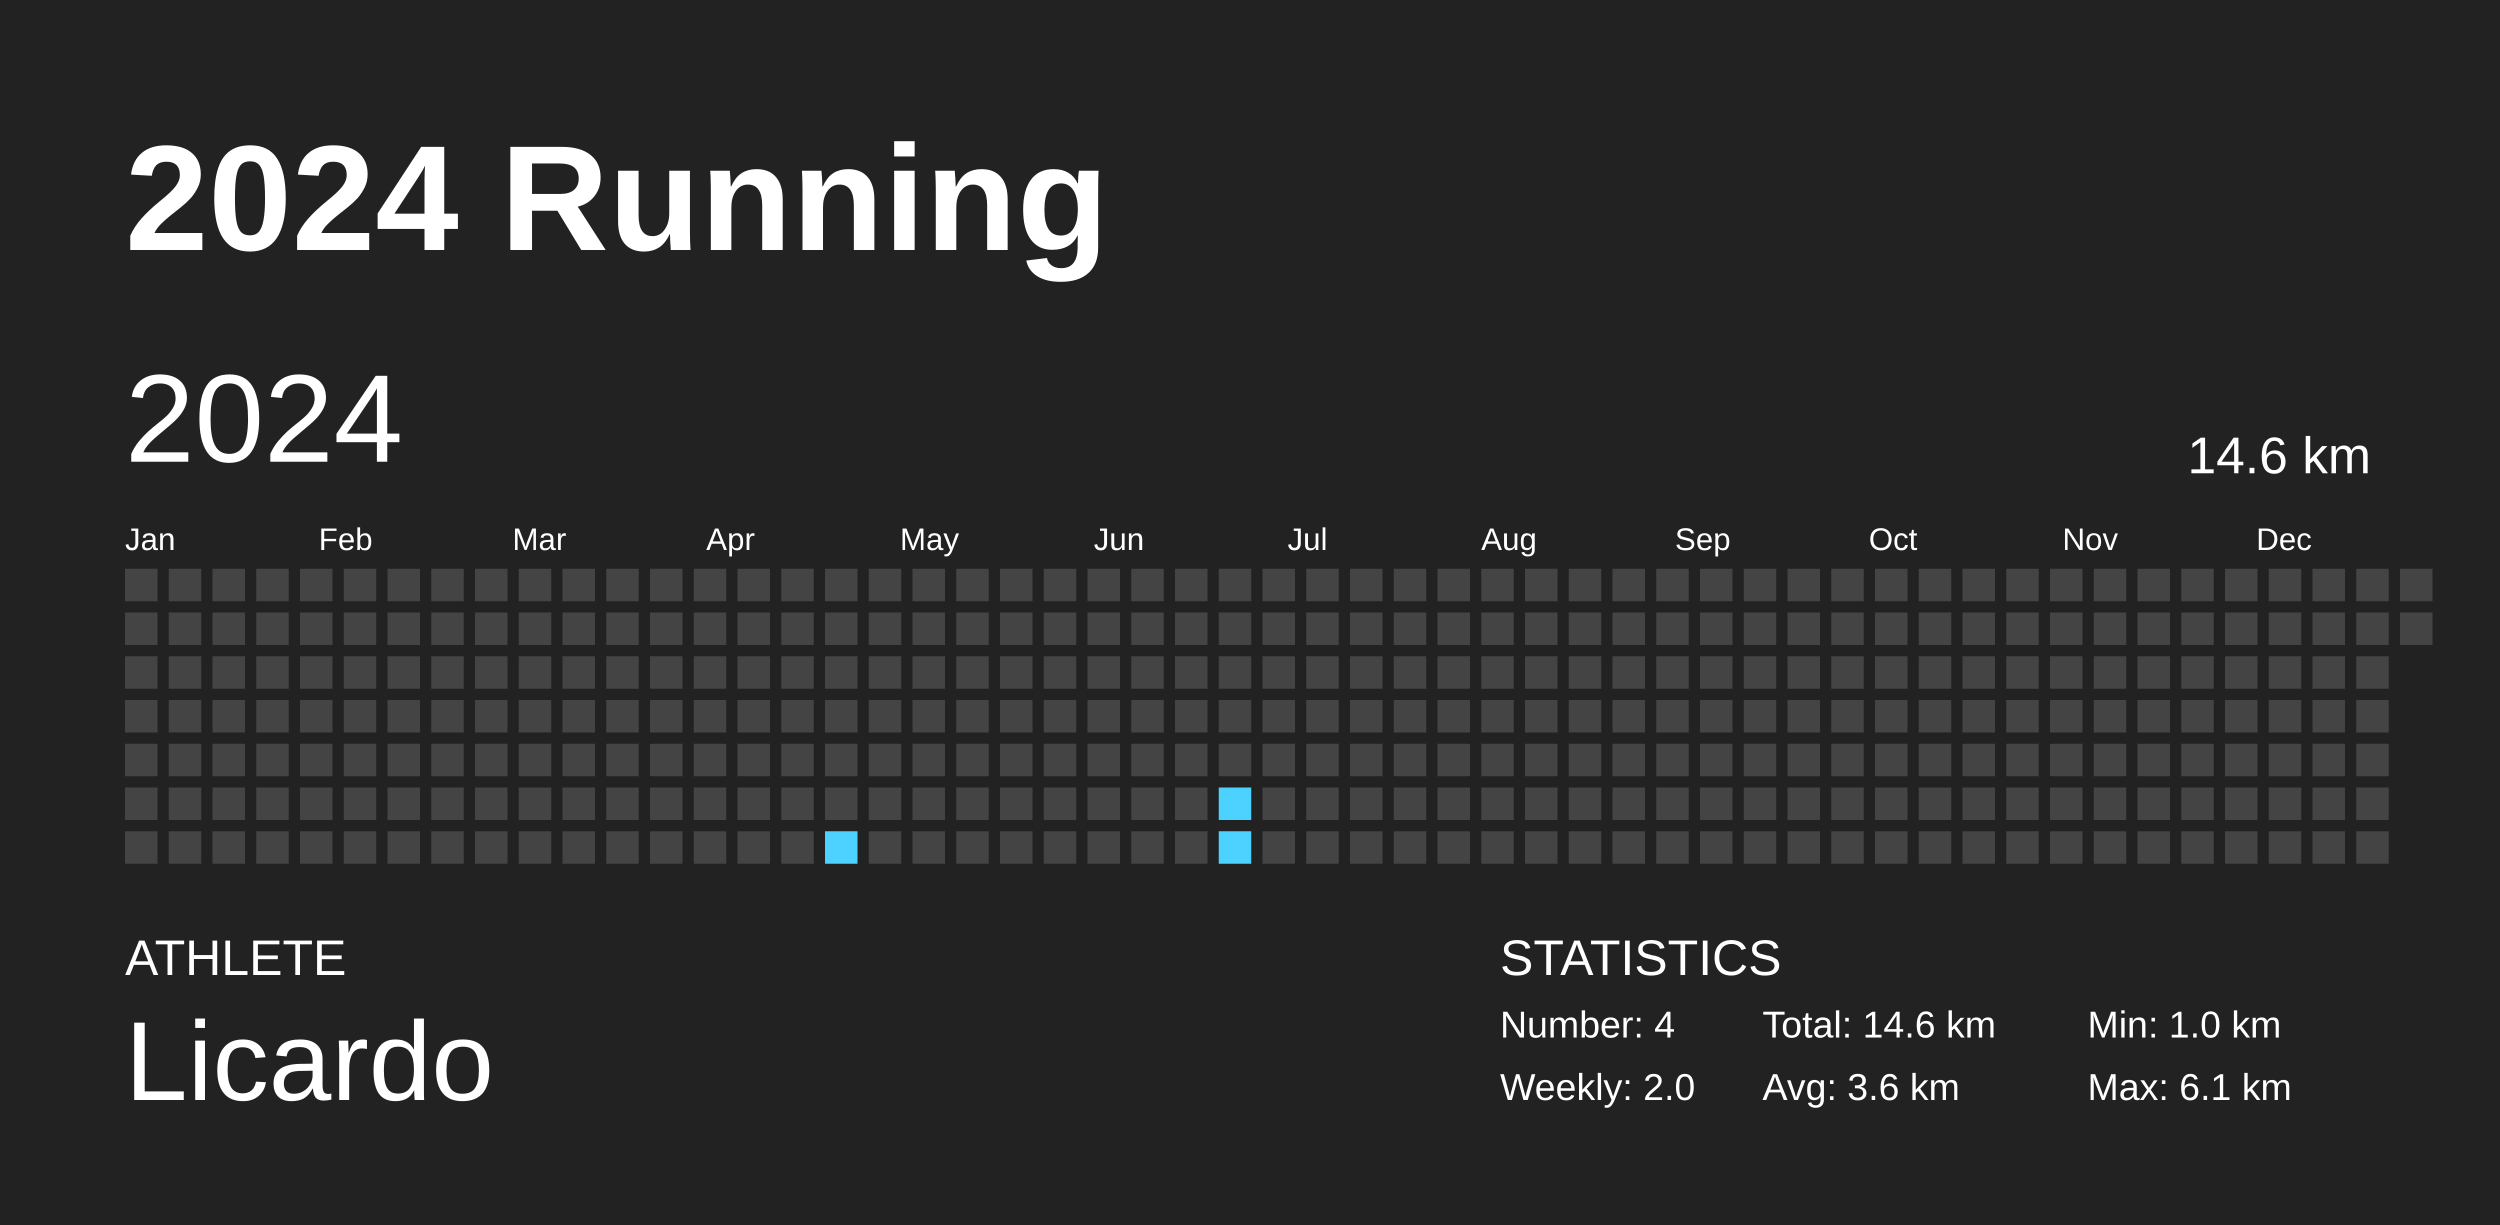
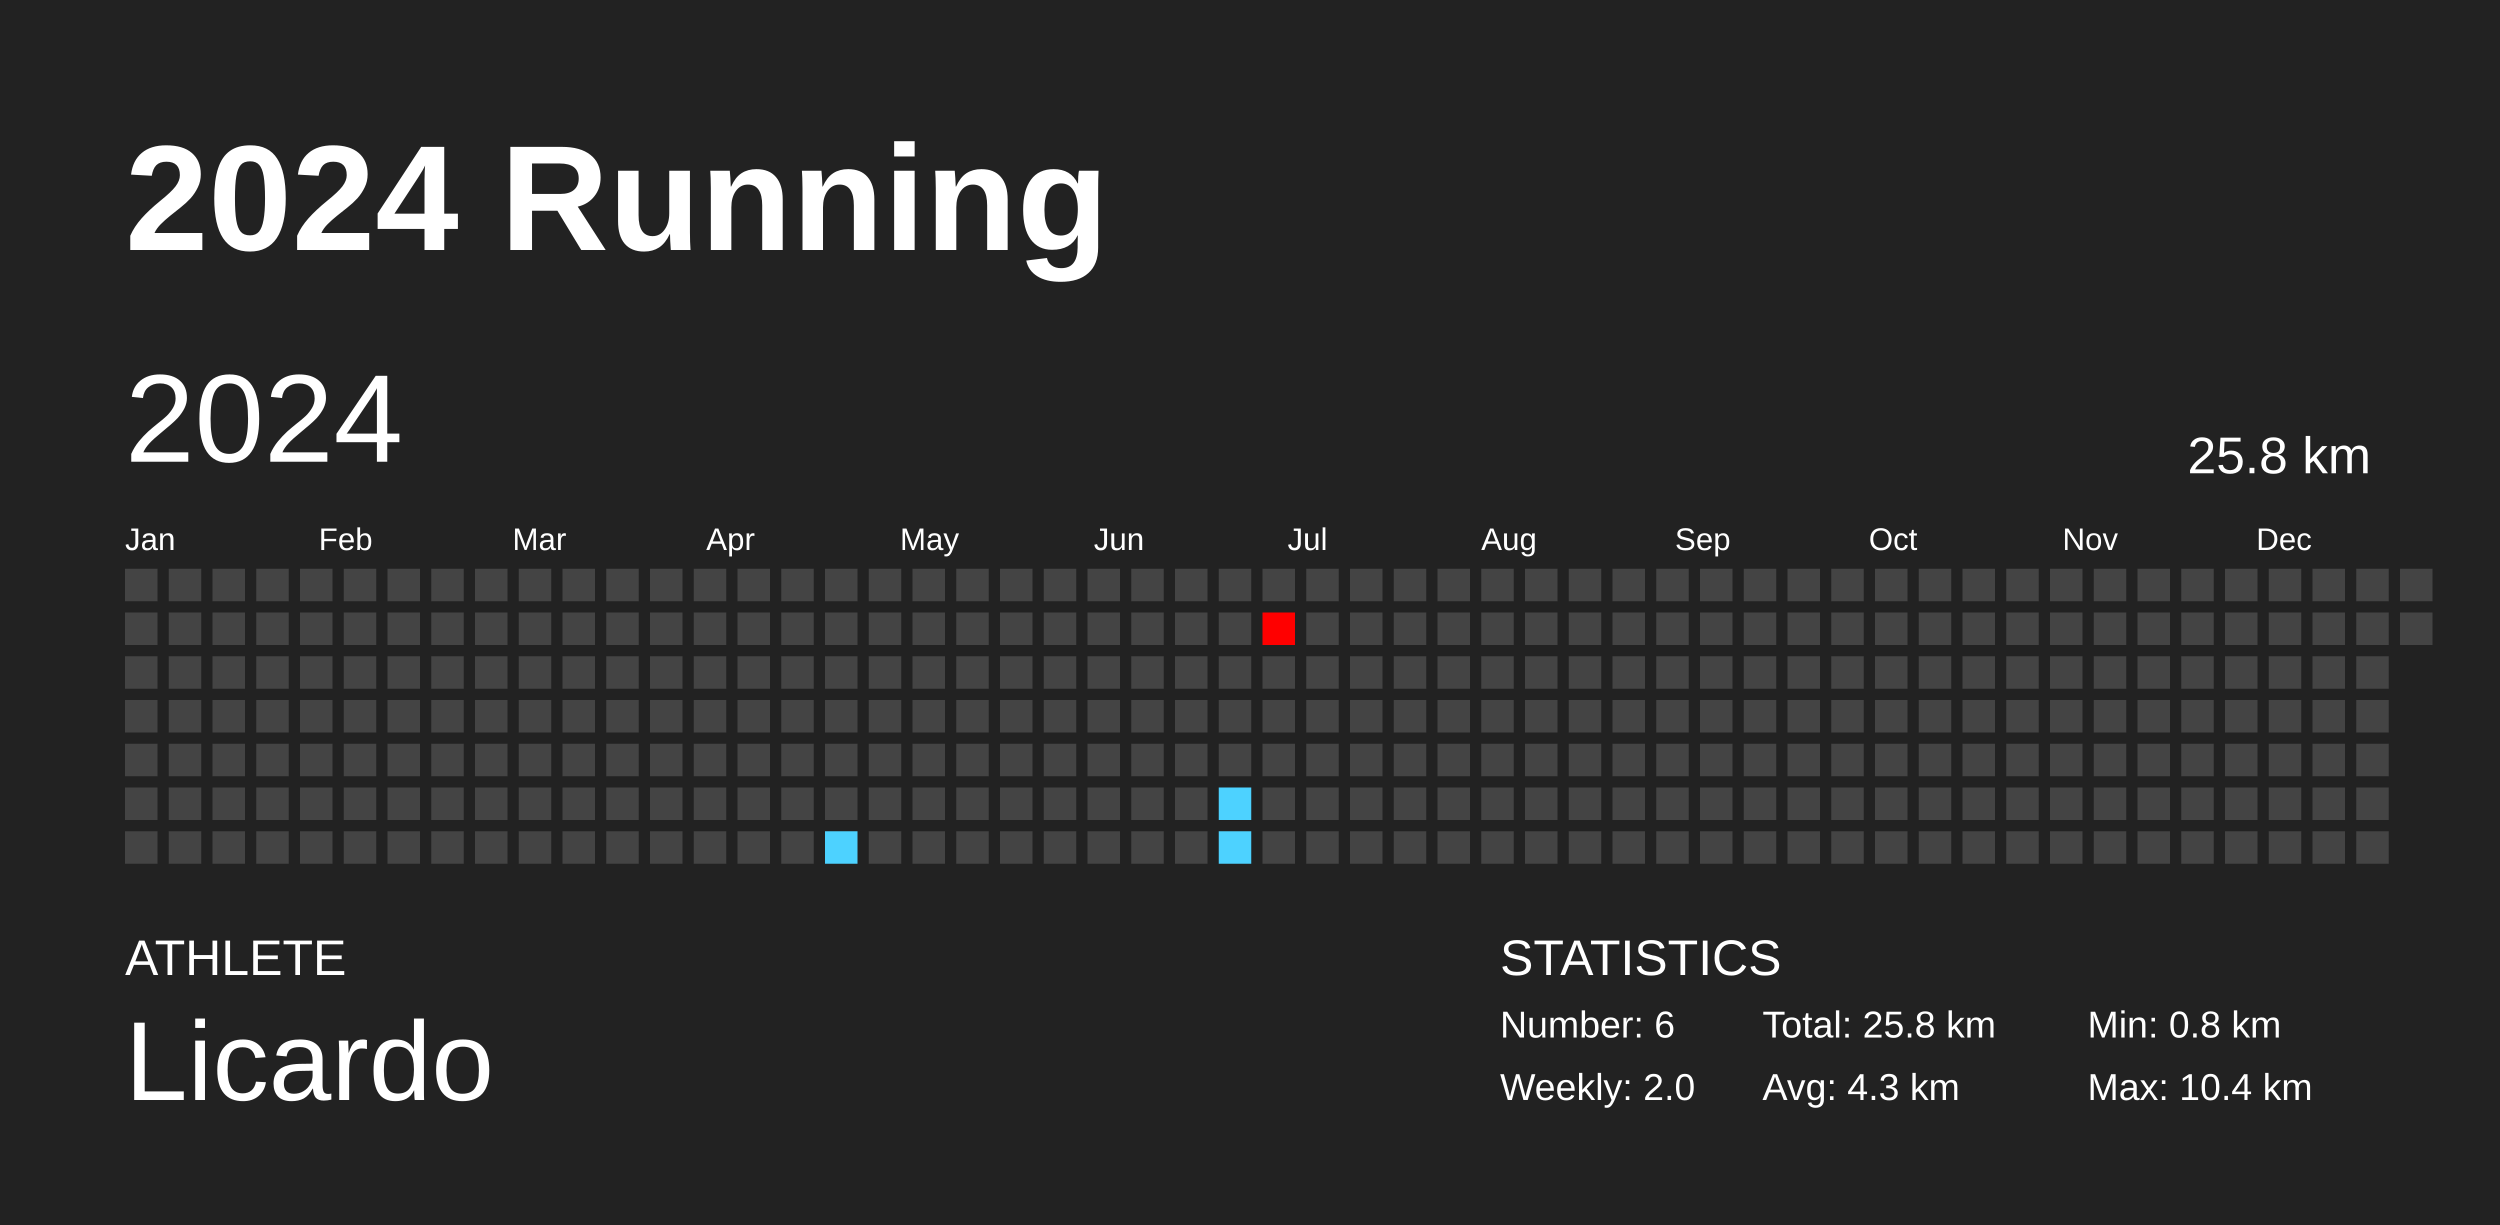
<svg xmlns="http://www.w3.org/2000/svg" baseProfile="full" height="98mm" version="1.1" viewBox="0,0,200,98" width="200mm">
  <defs />
  <rect fill="#222222" height="98" width="200" x="0" y="0" />
  <text fill="#FFFFFF" style="font-size:12px; font-family:Arial; font-weight:bold;" x="10" y="20">2024 Running</text>
  <text fill="#FFFFFF" style="font-size:4px; font-family:Arial" x="10" y="78">ATHLETE</text>
  <text fill="#FFFFFF" style="font-size:9px; font-family:Arial" x="10" y="88">Licardo</text>
  <text fill="#FFFFFF" style="font-size:4px; font-family:Arial" x="120" y="78">STATISTICS</text>
-   <text fill="#FFFFFF" style="font-size:3px; font-family:Arial" x="120" y="83">Number: 4</text>
+   <text fill="#FFFFFF" style="font-size:3px; font-family:Arial" x="120" y="83">Number: 6</text>
  <text fill="#FFFFFF" style="font-size:3px; font-family:Arial" x="120" y="88">Weekly: 2.0</text>
-   <text fill="#FFFFFF" style="font-size:3px; font-family:Arial" x="141" y="83">Total: 14.6 km</text>
-   <text fill="#FFFFFF" style="font-size:3px; font-family:Arial" x="141" y="88">Avg: 3.6 km</text>
-   <text fill="#FFFFFF" style="font-size:3px; font-family:Arial" x="167" y="83">Min: 1.0 km</text>
-   <text fill="#FFFFFF" style="font-size:3px; font-family:Arial" x="167" y="88">Max: 6.1 km</text>
+   <text fill="#FFFFFF" style="font-size:3px; font-family:Arial" x="141" y="83">Total: 25.8 km</text>
+   <text fill="#FFFFFF" style="font-size:3px; font-family:Arial" x="141" y="88">Avg: 4.3 km</text>
+   <text fill="#FFFFFF" style="font-size:3px; font-family:Arial" x="167" y="83">Min: 0.8 km</text>
+   <text fill="#FFFFFF" style="font-size:3px; font-family:Arial" x="167" y="88">Max: 10.4 km</text>
  <text dominant-baseline="hanging" fill="#FFFFFF" style="font-size:10.0px; font-family:Arial;" x="10" y="30">2024</text>
-   <text dominant-baseline="hanging" fill="#FFFFFF" style="font-size:4.125px; font-family:Arial;" x="175" y="35">14.6 km</text>
+   <text dominant-baseline="hanging" fill="#FFFFFF" style="font-size:4.125px; font-family:Arial;" x="175" y="35">25.8 km</text>
  <text fill="#FFFFFF" style="font-size:2.5px; font-family:Arial" x="10.0" y="44">Jan</text>
  <text fill="#FFFFFF" style="font-size:2.5px; font-family:Arial" x="25.5" y="44">Feb</text>
  <text fill="#FFFFFF" style="font-size:2.5px; font-family:Arial" x="41.0" y="44">Mar</text>
  <text fill="#FFFFFF" style="font-size:2.5px; font-family:Arial" x="56.5" y="44">Apr</text>
  <text fill="#FFFFFF" style="font-size:2.5px; font-family:Arial" x="72.0" y="44">May</text>
  <text fill="#FFFFFF" style="font-size:2.5px; font-family:Arial" x="87.5" y="44">Jun</text>
  <text fill="#FFFFFF" style="font-size:2.5px; font-family:Arial" x="103.0" y="44">Jul</text>
  <text fill="#FFFFFF" style="font-size:2.5px; font-family:Arial" x="118.5" y="44">Aug</text>
  <text fill="#FFFFFF" style="font-size:2.5px; font-family:Arial" x="134.0" y="44">Sep</text>
  <text fill="#FFFFFF" style="font-size:2.5px; font-family:Arial" x="149.5" y="44">Oct</text>
  <text fill="#FFFFFF" style="font-size:2.5px; font-family:Arial" x="165.0" y="44">Nov</text>
  <text fill="#FFFFFF" style="font-size:2.5px; font-family:Arial" x="180.5" y="44">Dec</text>
  <rect fill="#444444" height="2.6" width="2.6" x="10.0" y="45.5" />
  <rect fill="#444444" height="2.6" width="2.6" x="10.0" y="49.0" />
  <rect fill="#444444" height="2.6" width="2.6" x="10.0" y="52.5" />
  <rect fill="#444444" height="2.6" width="2.6" x="10.0" y="56.0" />
  <rect fill="#444444" height="2.6" width="2.6" x="10.0" y="59.5" />
  <rect fill="#444444" height="2.6" width="2.6" x="10.0" y="63.0" />
  <rect fill="#444444" height="2.6" width="2.6" x="10.0" y="66.5" />
  <rect fill="#444444" height="2.6" width="2.6" x="13.5" y="45.5" />
  <rect fill="#444444" height="2.6" width="2.6" x="13.5" y="49.0" />
  <rect fill="#444444" height="2.6" width="2.6" x="13.5" y="52.5" />
  <rect fill="#444444" height="2.6" width="2.6" x="13.5" y="56.0" />
  <rect fill="#444444" height="2.6" width="2.6" x="13.5" y="59.5" />
  <rect fill="#444444" height="2.6" width="2.6" x="13.5" y="63.0" />
  <rect fill="#444444" height="2.6" width="2.6" x="13.5" y="66.5" />
  <rect fill="#444444" height="2.6" width="2.6" x="17.0" y="45.5" />
  <rect fill="#444444" height="2.6" width="2.6" x="17.0" y="49.0" />
  <rect fill="#444444" height="2.6" width="2.6" x="17.0" y="52.5" />
  <rect fill="#444444" height="2.6" width="2.6" x="17.0" y="56.0" />
  <rect fill="#444444" height="2.6" width="2.6" x="17.0" y="59.5" />
  <rect fill="#444444" height="2.6" width="2.6" x="17.0" y="63.0" />
  <rect fill="#444444" height="2.6" width="2.6" x="17.0" y="66.5" />
  <rect fill="#444444" height="2.6" width="2.6" x="20.5" y="45.5" />
  <rect fill="#444444" height="2.6" width="2.6" x="20.5" y="49.0" />
  <rect fill="#444444" height="2.6" width="2.6" x="20.5" y="52.5" />
  <rect fill="#444444" height="2.6" width="2.6" x="20.5" y="56.0" />
  <rect fill="#444444" height="2.6" width="2.6" x="20.5" y="59.5" />
  <rect fill="#444444" height="2.6" width="2.6" x="20.5" y="63.0" />
  <rect fill="#444444" height="2.6" width="2.6" x="20.5" y="66.5" />
  <rect fill="#444444" height="2.6" width="2.6" x="24.0" y="45.5" />
  <rect fill="#444444" height="2.6" width="2.6" x="24.0" y="49.0" />
  <rect fill="#444444" height="2.6" width="2.6" x="24.0" y="52.5" />
  <rect fill="#444444" height="2.6" width="2.6" x="24.0" y="56.0" />
  <rect fill="#444444" height="2.6" width="2.6" x="24.0" y="59.5" />
  <rect fill="#444444" height="2.6" width="2.6" x="24.0" y="63.0" />
  <rect fill="#444444" height="2.6" width="2.6" x="24.0" y="66.5" />
  <rect fill="#444444" height="2.6" width="2.6" x="27.5" y="45.5" />
  <rect fill="#444444" height="2.6" width="2.6" x="27.5" y="49.0" />
  <rect fill="#444444" height="2.6" width="2.6" x="27.5" y="52.5" />
  <rect fill="#444444" height="2.6" width="2.6" x="27.5" y="56.0" />
  <rect fill="#444444" height="2.6" width="2.6" x="27.5" y="59.5" />
  <rect fill="#444444" height="2.6" width="2.6" x="27.5" y="63.0" />
  <rect fill="#444444" height="2.6" width="2.6" x="27.5" y="66.5" />
  <rect fill="#444444" height="2.6" width="2.6" x="31.0" y="45.5" />
  <rect fill="#444444" height="2.6" width="2.6" x="31.0" y="49.0" />
  <rect fill="#444444" height="2.6" width="2.6" x="31.0" y="52.5" />
  <rect fill="#444444" height="2.6" width="2.6" x="31.0" y="56.0" />
  <rect fill="#444444" height="2.6" width="2.6" x="31.0" y="59.5" />
  <rect fill="#444444" height="2.6" width="2.6" x="31.0" y="63.0" />
  <rect fill="#444444" height="2.6" width="2.6" x="31.0" y="66.5" />
  <rect fill="#444444" height="2.6" width="2.6" x="34.5" y="45.5" />
  <rect fill="#444444" height="2.6" width="2.6" x="34.5" y="49.0" />
  <rect fill="#444444" height="2.6" width="2.6" x="34.5" y="52.5" />
  <rect fill="#444444" height="2.6" width="2.6" x="34.5" y="56.0" />
  <rect fill="#444444" height="2.6" width="2.6" x="34.5" y="59.5" />
  <rect fill="#444444" height="2.6" width="2.6" x="34.5" y="63.0" />
  <rect fill="#444444" height="2.6" width="2.6" x="34.5" y="66.5" />
  <rect fill="#444444" height="2.6" width="2.6" x="38.0" y="45.5" />
  <rect fill="#444444" height="2.6" width="2.6" x="38.0" y="49.0" />
  <rect fill="#444444" height="2.6" width="2.6" x="38.0" y="52.5" />
  <rect fill="#444444" height="2.6" width="2.6" x="38.0" y="56.0" />
  <rect fill="#444444" height="2.6" width="2.6" x="38.0" y="59.5" />
  <rect fill="#444444" height="2.6" width="2.6" x="38.0" y="63.0" />
  <rect fill="#444444" height="2.6" width="2.6" x="38.0" y="66.5" />
  <rect fill="#444444" height="2.6" width="2.6" x="41.5" y="45.5" />
  <rect fill="#444444" height="2.6" width="2.6" x="41.5" y="49.0" />
  <rect fill="#444444" height="2.6" width="2.6" x="41.5" y="52.5" />
  <rect fill="#444444" height="2.6" width="2.6" x="41.5" y="56.0" />
  <rect fill="#444444" height="2.6" width="2.6" x="41.5" y="59.5" />
  <rect fill="#444444" height="2.6" width="2.6" x="41.5" y="63.0" />
  <rect fill="#444444" height="2.6" width="2.6" x="41.5" y="66.5" />
  <rect fill="#444444" height="2.6" width="2.6" x="45.0" y="45.5" />
  <rect fill="#444444" height="2.6" width="2.6" x="45.0" y="49.0" />
  <rect fill="#444444" height="2.6" width="2.6" x="45.0" y="52.5" />
  <rect fill="#444444" height="2.6" width="2.6" x="45.0" y="56.0" />
  <rect fill="#444444" height="2.6" width="2.6" x="45.0" y="59.5" />
  <rect fill="#444444" height="2.6" width="2.6" x="45.0" y="63.0" />
  <rect fill="#444444" height="2.6" width="2.6" x="45.0" y="66.5" />
  <rect fill="#444444" height="2.6" width="2.6" x="48.5" y="45.5" />
  <rect fill="#444444" height="2.6" width="2.6" x="48.5" y="49.0" />
  <rect fill="#444444" height="2.6" width="2.6" x="48.5" y="52.5" />
  <rect fill="#444444" height="2.6" width="2.6" x="48.5" y="56.0" />
  <rect fill="#444444" height="2.6" width="2.6" x="48.5" y="59.5" />
  <rect fill="#444444" height="2.6" width="2.6" x="48.5" y="63.0" />
  <rect fill="#444444" height="2.6" width="2.6" x="48.5" y="66.5" />
  <rect fill="#444444" height="2.6" width="2.6" x="52.0" y="45.5" />
  <rect fill="#444444" height="2.6" width="2.6" x="52.0" y="49.0" />
  <rect fill="#444444" height="2.6" width="2.6" x="52.0" y="52.5" />
  <rect fill="#444444" height="2.6" width="2.6" x="52.0" y="56.0" />
  <rect fill="#444444" height="2.6" width="2.6" x="52.0" y="59.5" />
  <rect fill="#444444" height="2.6" width="2.6" x="52.0" y="63.0" />
  <rect fill="#444444" height="2.6" width="2.6" x="52.0" y="66.5" />
  <rect fill="#444444" height="2.6" width="2.6" x="55.5" y="45.5" />
  <rect fill="#444444" height="2.6" width="2.6" x="55.5" y="49.0" />
  <rect fill="#444444" height="2.6" width="2.6" x="55.5" y="52.5" />
  <rect fill="#444444" height="2.6" width="2.6" x="55.5" y="56.0" />
  <rect fill="#444444" height="2.6" width="2.6" x="55.5" y="59.5" />
  <rect fill="#444444" height="2.6" width="2.6" x="55.5" y="63.0" />
  <rect fill="#444444" height="2.6" width="2.6" x="55.5" y="66.5" />
  <rect fill="#444444" height="2.6" width="2.6" x="59.0" y="45.5" />
  <rect fill="#444444" height="2.6" width="2.6" x="59.0" y="49.0" />
  <rect fill="#444444" height="2.6" width="2.6" x="59.0" y="52.5" />
  <rect fill="#444444" height="2.6" width="2.6" x="59.0" y="56.0" />
  <rect fill="#444444" height="2.6" width="2.6" x="59.0" y="59.5" />
  <rect fill="#444444" height="2.6" width="2.6" x="59.0" y="63.0" />
  <rect fill="#444444" height="2.6" width="2.6" x="59.0" y="66.5" />
  <rect fill="#444444" height="2.6" width="2.6" x="62.5" y="45.5" />
  <rect fill="#444444" height="2.6" width="2.6" x="62.5" y="49.0" />
  <rect fill="#444444" height="2.6" width="2.6" x="62.5" y="52.5" />
  <rect fill="#444444" height="2.6" width="2.6" x="62.5" y="56.0" />
  <rect fill="#444444" height="2.6" width="2.6" x="62.5" y="59.5" />
  <rect fill="#444444" height="2.6" width="2.6" x="62.5" y="63.0" />
  <rect fill="#444444" height="2.6" width="2.6" x="62.5" y="66.5" />
  <rect fill="#444444" height="2.6" width="2.6" x="66.0" y="45.5" />
  <rect fill="#444444" height="2.6" width="2.6" x="66.0" y="49.0" />
  <rect fill="#444444" height="2.6" width="2.6" x="66.0" y="52.5" />
  <rect fill="#444444" height="2.6" width="2.6" x="66.0" y="56.0" />
  <rect fill="#444444" height="2.6" width="2.6" x="66.0" y="59.5" />
  <rect fill="#444444" height="2.6" width="2.6" x="66.0" y="63.0" />
  <rect fill="#4dd2ff" height="2.6" width="2.6" x="66.0" y="66.5" />
  <rect fill="#444444" height="2.6" width="2.6" x="69.5" y="45.5" />
  <rect fill="#444444" height="2.6" width="2.6" x="69.5" y="49.0" />
  <rect fill="#444444" height="2.6" width="2.6" x="69.5" y="52.5" />
  <rect fill="#444444" height="2.6" width="2.6" x="69.5" y="56.0" />
  <rect fill="#444444" height="2.6" width="2.6" x="69.5" y="59.5" />
  <rect fill="#444444" height="2.6" width="2.6" x="69.5" y="63.0" />
  <rect fill="#444444" height="2.6" width="2.6" x="69.5" y="66.5" />
  <rect fill="#444444" height="2.6" width="2.6" x="73.0" y="45.5" />
  <rect fill="#444444" height="2.6" width="2.6" x="73.0" y="49.0" />
  <rect fill="#444444" height="2.6" width="2.6" x="73.0" y="52.5" />
  <rect fill="#444444" height="2.6" width="2.6" x="73.0" y="56.0" />
  <rect fill="#444444" height="2.6" width="2.6" x="73.0" y="59.5" />
  <rect fill="#444444" height="2.6" width="2.6" x="73.0" y="63.0" />
  <rect fill="#444444" height="2.6" width="2.6" x="73.0" y="66.5" />
  <rect fill="#444444" height="2.6" width="2.6" x="76.5" y="45.5" />
  <rect fill="#444444" height="2.6" width="2.6" x="76.5" y="49.0" />
  <rect fill="#444444" height="2.6" width="2.6" x="76.5" y="52.5" />
  <rect fill="#444444" height="2.6" width="2.6" x="76.5" y="56.0" />
  <rect fill="#444444" height="2.6" width="2.6" x="76.5" y="59.5" />
  <rect fill="#444444" height="2.6" width="2.6" x="76.5" y="63.0" />
  <rect fill="#444444" height="2.6" width="2.6" x="76.5" y="66.5" />
  <rect fill="#444444" height="2.6" width="2.6" x="80.0" y="45.5" />
  <rect fill="#444444" height="2.6" width="2.6" x="80.0" y="49.0" />
  <rect fill="#444444" height="2.6" width="2.6" x="80.0" y="52.5" />
  <rect fill="#444444" height="2.6" width="2.6" x="80.0" y="56.0" />
  <rect fill="#444444" height="2.6" width="2.6" x="80.0" y="59.5" />
  <rect fill="#444444" height="2.6" width="2.6" x="80.0" y="63.0" />
  <rect fill="#444444" height="2.6" width="2.6" x="80.0" y="66.5" />
  <rect fill="#444444" height="2.6" width="2.6" x="83.5" y="45.5" />
  <rect fill="#444444" height="2.6" width="2.6" x="83.5" y="49.0" />
  <rect fill="#444444" height="2.6" width="2.6" x="83.5" y="52.5" />
  <rect fill="#444444" height="2.6" width="2.6" x="83.5" y="56.0" />
  <rect fill="#444444" height="2.6" width="2.6" x="83.5" y="59.5" />
  <rect fill="#444444" height="2.6" width="2.6" x="83.5" y="63.0" />
  <rect fill="#444444" height="2.6" width="2.6" x="83.5" y="66.5" />
  <rect fill="#444444" height="2.6" width="2.6" x="87.0" y="45.5" />
  <rect fill="#444444" height="2.6" width="2.6" x="87.0" y="49.0" />
  <rect fill="#444444" height="2.6" width="2.6" x="87.0" y="52.5" />
  <rect fill="#444444" height="2.6" width="2.6" x="87.0" y="56.0" />
  <rect fill="#444444" height="2.6" width="2.6" x="87.0" y="59.5" />
  <rect fill="#444444" height="2.6" width="2.6" x="87.0" y="63.0" />
  <rect fill="#444444" height="2.6" width="2.6" x="87.0" y="66.5" />
  <rect fill="#444444" height="2.6" width="2.6" x="90.5" y="45.5" />
  <rect fill="#444444" height="2.6" width="2.6" x="90.5" y="49.0" />
  <rect fill="#444444" height="2.6" width="2.6" x="90.5" y="52.5" />
  <rect fill="#444444" height="2.6" width="2.6" x="90.5" y="56.0" />
  <rect fill="#444444" height="2.6" width="2.6" x="90.5" y="59.5" />
  <rect fill="#444444" height="2.6" width="2.6" x="90.5" y="63.0" />
  <rect fill="#444444" height="2.6" width="2.6" x="90.5" y="66.5" />
  <rect fill="#444444" height="2.6" width="2.6" x="94.0" y="45.5" />
  <rect fill="#444444" height="2.6" width="2.6" x="94.0" y="49.0" />
  <rect fill="#444444" height="2.6" width="2.6" x="94.0" y="52.5" />
  <rect fill="#444444" height="2.6" width="2.6" x="94.0" y="56.0" />
  <rect fill="#444444" height="2.6" width="2.6" x="94.0" y="59.5" />
  <rect fill="#444444" height="2.6" width="2.6" x="94.0" y="63.0" />
  <rect fill="#444444" height="2.6" width="2.6" x="94.0" y="66.5" />
  <rect fill="#444444" height="2.6" width="2.6" x="97.5" y="45.5" />
  <rect fill="#444444" height="2.6" width="2.6" x="97.5" y="49.0" />
  <rect fill="#444444" height="2.6" width="2.6" x="97.5" y="52.5" />
  <rect fill="#444444" height="2.6" width="2.6" x="97.5" y="56.0" />
  <rect fill="#444444" height="2.6" width="2.6" x="97.5" y="59.5" />
  <rect fill="#4dd2ff" height="2.6" width="2.6" x="97.5" y="63.0" />
  <rect fill="#4dd2ff" height="2.6" width="2.6" x="97.5" y="66.5" />
  <rect fill="#444444" height="2.6" width="2.6" x="101.0" y="45.5" />
-   <rect fill="#444444" height="2.6" width="2.6" x="101.0" y="49.0" />
+   <rect fill="#ff0000" height="2.6" width="2.6" x="101.0" y="49.0" />
  <rect fill="#444444" height="2.6" width="2.6" x="101.0" y="52.5" />
  <rect fill="#444444" height="2.6" width="2.6" x="101.0" y="56.0" />
  <rect fill="#444444" height="2.6" width="2.6" x="101.0" y="59.5" />
  <rect fill="#444444" height="2.6" width="2.6" x="101.0" y="63.0" />
  <rect fill="#444444" height="2.6" width="2.6" x="101.0" y="66.5" />
  <rect fill="#444444" height="2.6" width="2.6" x="104.5" y="45.5" />
  <rect fill="#444444" height="2.6" width="2.6" x="104.5" y="49.0" />
  <rect fill="#444444" height="2.6" width="2.6" x="104.5" y="52.5" />
  <rect fill="#444444" height="2.6" width="2.6" x="104.5" y="56.0" />
  <rect fill="#444444" height="2.6" width="2.6" x="104.5" y="59.5" />
  <rect fill="#444444" height="2.6" width="2.6" x="104.5" y="63.0" />
  <rect fill="#444444" height="2.6" width="2.6" x="104.5" y="66.5" />
  <rect fill="#444444" height="2.6" width="2.6" x="108.0" y="45.5" />
  <rect fill="#444444" height="2.6" width="2.6" x="108.0" y="49.0" />
  <rect fill="#444444" height="2.6" width="2.6" x="108.0" y="52.5" />
  <rect fill="#444444" height="2.6" width="2.6" x="108.0" y="56.0" />
  <rect fill="#444444" height="2.6" width="2.6" x="108.0" y="59.5" />
  <rect fill="#444444" height="2.6" width="2.6" x="108.0" y="63.0" />
  <rect fill="#444444" height="2.6" width="2.6" x="108.0" y="66.5" />
  <rect fill="#444444" height="2.6" width="2.6" x="111.5" y="45.5" />
  <rect fill="#444444" height="2.6" width="2.6" x="111.5" y="49.0" />
  <rect fill="#444444" height="2.6" width="2.6" x="111.5" y="52.5" />
  <rect fill="#444444" height="2.6" width="2.6" x="111.5" y="56.0" />
  <rect fill="#444444" height="2.6" width="2.6" x="111.5" y="59.5" />
  <rect fill="#444444" height="2.6" width="2.6" x="111.5" y="63.0" />
  <rect fill="#444444" height="2.6" width="2.6" x="111.5" y="66.5" />
  <rect fill="#444444" height="2.6" width="2.6" x="115.0" y="45.5" />
  <rect fill="#444444" height="2.6" width="2.6" x="115.0" y="49.0" />
  <rect fill="#444444" height="2.6" width="2.6" x="115.0" y="52.5" />
  <rect fill="#444444" height="2.6" width="2.6" x="115.0" y="56.0" />
  <rect fill="#444444" height="2.6" width="2.6" x="115.0" y="59.5" />
  <rect fill="#444444" height="2.6" width="2.6" x="115.0" y="63.0" />
  <rect fill="#444444" height="2.6" width="2.6" x="115.0" y="66.5" />
  <rect fill="#444444" height="2.6" width="2.6" x="118.5" y="45.5" />
  <rect fill="#444444" height="2.6" width="2.6" x="118.5" y="49.0" />
  <rect fill="#444444" height="2.6" width="2.6" x="118.5" y="52.5" />
  <rect fill="#444444" height="2.6" width="2.6" x="118.5" y="56.0" />
  <rect fill="#444444" height="2.6" width="2.6" x="118.5" y="59.5" />
  <rect fill="#444444" height="2.6" width="2.6" x="118.5" y="63.0" />
  <rect fill="#444444" height="2.6" width="2.6" x="118.5" y="66.5" />
  <rect fill="#444444" height="2.6" width="2.6" x="122.0" y="45.5" />
  <rect fill="#444444" height="2.6" width="2.6" x="122.0" y="49.0" />
  <rect fill="#444444" height="2.6" width="2.6" x="122.0" y="52.5" />
  <rect fill="#444444" height="2.6" width="2.6" x="122.0" y="56.0" />
  <rect fill="#444444" height="2.6" width="2.6" x="122.0" y="59.5" />
  <rect fill="#444444" height="2.6" width="2.6" x="122.0" y="63.0" />
  <rect fill="#444444" height="2.6" width="2.6" x="122.0" y="66.5" />
  <rect fill="#444444" height="2.6" width="2.6" x="125.5" y="45.5" />
  <rect fill="#444444" height="2.6" width="2.6" x="125.5" y="49.0" />
  <rect fill="#444444" height="2.6" width="2.6" x="125.5" y="52.5" />
  <rect fill="#444444" height="2.6" width="2.6" x="125.5" y="56.0" />
  <rect fill="#444444" height="2.6" width="2.6" x="125.5" y="59.5" />
  <rect fill="#444444" height="2.6" width="2.6" x="125.5" y="63.0" />
  <rect fill="#444444" height="2.6" width="2.6" x="125.5" y="66.5" />
  <rect fill="#444444" height="2.6" width="2.6" x="129.0" y="45.5" />
  <rect fill="#444444" height="2.6" width="2.6" x="129.0" y="49.0" />
  <rect fill="#444444" height="2.6" width="2.6" x="129.0" y="52.5" />
  <rect fill="#444444" height="2.6" width="2.6" x="129.0" y="56.0" />
  <rect fill="#444444" height="2.6" width="2.6" x="129.0" y="59.5" />
  <rect fill="#444444" height="2.6" width="2.6" x="129.0" y="63.0" />
  <rect fill="#444444" height="2.6" width="2.6" x="129.0" y="66.5" />
  <rect fill="#444444" height="2.6" width="2.6" x="132.5" y="45.5" />
  <rect fill="#444444" height="2.6" width="2.6" x="132.5" y="49.0" />
  <rect fill="#444444" height="2.6" width="2.6" x="132.5" y="52.5" />
  <rect fill="#444444" height="2.6" width="2.6" x="132.5" y="56.0" />
  <rect fill="#444444" height="2.6" width="2.6" x="132.5" y="59.5" />
  <rect fill="#444444" height="2.6" width="2.6" x="132.5" y="63.0" />
  <rect fill="#444444" height="2.6" width="2.6" x="132.5" y="66.5" />
  <rect fill="#444444" height="2.6" width="2.6" x="136.0" y="45.5" />
  <rect fill="#444444" height="2.6" width="2.6" x="136.0" y="49.0" />
  <rect fill="#444444" height="2.6" width="2.6" x="136.0" y="52.5" />
  <rect fill="#444444" height="2.6" width="2.6" x="136.0" y="56.0" />
  <rect fill="#444444" height="2.6" width="2.6" x="136.0" y="59.5" />
  <rect fill="#444444" height="2.6" width="2.6" x="136.0" y="63.0" />
  <rect fill="#444444" height="2.6" width="2.6" x="136.0" y="66.5" />
  <rect fill="#444444" height="2.6" width="2.6" x="139.5" y="45.5" />
  <rect fill="#444444" height="2.6" width="2.6" x="139.5" y="49.0" />
  <rect fill="#444444" height="2.6" width="2.6" x="139.5" y="52.5" />
  <rect fill="#444444" height="2.6" width="2.6" x="139.5" y="56.0" />
  <rect fill="#444444" height="2.6" width="2.6" x="139.5" y="59.5" />
  <rect fill="#444444" height="2.6" width="2.6" x="139.5" y="63.0" />
  <rect fill="#444444" height="2.6" width="2.6" x="139.5" y="66.5" />
  <rect fill="#444444" height="2.6" width="2.6" x="143.0" y="45.5" />
  <rect fill="#444444" height="2.6" width="2.6" x="143.0" y="49.0" />
  <rect fill="#444444" height="2.6" width="2.6" x="143.0" y="52.5" />
  <rect fill="#444444" height="2.6" width="2.6" x="143.0" y="56.0" />
  <rect fill="#444444" height="2.6" width="2.6" x="143.0" y="59.5" />
  <rect fill="#444444" height="2.6" width="2.6" x="143.0" y="63.0" />
  <rect fill="#444444" height="2.6" width="2.6" x="143.0" y="66.5" />
  <rect fill="#444444" height="2.6" width="2.6" x="146.5" y="45.5" />
  <rect fill="#444444" height="2.6" width="2.6" x="146.5" y="49.0" />
  <rect fill="#444444" height="2.6" width="2.6" x="146.5" y="52.5" />
  <rect fill="#444444" height="2.6" width="2.6" x="146.5" y="56.0" />
  <rect fill="#444444" height="2.6" width="2.6" x="146.5" y="59.5" />
  <rect fill="#444444" height="2.6" width="2.6" x="146.5" y="63.0" />
  <rect fill="#444444" height="2.6" width="2.6" x="146.5" y="66.5" />
  <rect fill="#444444" height="2.6" width="2.6" x="150.0" y="45.5" />
  <rect fill="#444444" height="2.6" width="2.6" x="150.0" y="49.0" />
  <rect fill="#444444" height="2.6" width="2.6" x="150.0" y="52.5" />
  <rect fill="#444444" height="2.6" width="2.6" x="150.0" y="56.0" />
  <rect fill="#444444" height="2.6" width="2.6" x="150.0" y="59.5" />
  <rect fill="#444444" height="2.6" width="2.6" x="150.0" y="63.0" />
  <rect fill="#444444" height="2.6" width="2.6" x="150.0" y="66.5" />
  <rect fill="#444444" height="2.6" width="2.6" x="153.5" y="45.5" />
  <rect fill="#444444" height="2.6" width="2.6" x="153.5" y="49.0" />
  <rect fill="#444444" height="2.6" width="2.6" x="153.5" y="52.5" />
  <rect fill="#444444" height="2.6" width="2.6" x="153.5" y="56.0" />
  <rect fill="#444444" height="2.6" width="2.6" x="153.5" y="59.5" />
  <rect fill="#444444" height="2.6" width="2.6" x="153.5" y="63.0" />
  <rect fill="#444444" height="2.6" width="2.6" x="153.5" y="66.5" />
  <rect fill="#444444" height="2.6" width="2.6" x="157.0" y="45.5" />
  <rect fill="#444444" height="2.6" width="2.6" x="157.0" y="49.0" />
  <rect fill="#444444" height="2.6" width="2.6" x="157.0" y="52.5" />
  <rect fill="#444444" height="2.6" width="2.6" x="157.0" y="56.0" />
  <rect fill="#444444" height="2.6" width="2.6" x="157.0" y="59.5" />
  <rect fill="#444444" height="2.6" width="2.6" x="157.0" y="63.0" />
  <rect fill="#444444" height="2.6" width="2.6" x="157.0" y="66.5" />
  <rect fill="#444444" height="2.6" width="2.6" x="160.5" y="45.5" />
  <rect fill="#444444" height="2.6" width="2.6" x="160.5" y="49.0" />
  <rect fill="#444444" height="2.6" width="2.6" x="160.5" y="52.5" />
  <rect fill="#444444" height="2.6" width="2.6" x="160.5" y="56.0" />
  <rect fill="#444444" height="2.6" width="2.6" x="160.5" y="59.5" />
  <rect fill="#444444" height="2.6" width="2.6" x="160.5" y="63.0" />
  <rect fill="#444444" height="2.6" width="2.6" x="160.5" y="66.5" />
  <rect fill="#444444" height="2.6" width="2.6" x="164.0" y="45.5" />
  <rect fill="#444444" height="2.6" width="2.6" x="164.0" y="49.0" />
  <rect fill="#444444" height="2.6" width="2.6" x="164.0" y="52.5" />
  <rect fill="#444444" height="2.6" width="2.6" x="164.0" y="56.0" />
  <rect fill="#444444" height="2.6" width="2.6" x="164.0" y="59.5" />
  <rect fill="#444444" height="2.6" width="2.6" x="164.0" y="63.0" />
  <rect fill="#444444" height="2.6" width="2.6" x="164.0" y="66.5" />
  <rect fill="#444444" height="2.6" width="2.6" x="167.5" y="45.5" />
  <rect fill="#444444" height="2.6" width="2.6" x="167.5" y="49.0" />
  <rect fill="#444444" height="2.6" width="2.6" x="167.5" y="52.5" />
  <rect fill="#444444" height="2.6" width="2.6" x="167.5" y="56.0" />
  <rect fill="#444444" height="2.6" width="2.6" x="167.5" y="59.5" />
  <rect fill="#444444" height="2.6" width="2.6" x="167.5" y="63.0" />
  <rect fill="#444444" height="2.6" width="2.6" x="167.5" y="66.5" />
  <rect fill="#444444" height="2.6" width="2.6" x="171.0" y="45.5" />
  <rect fill="#444444" height="2.6" width="2.6" x="171.0" y="49.0" />
  <rect fill="#444444" height="2.6" width="2.6" x="171.0" y="52.5" />
  <rect fill="#444444" height="2.6" width="2.6" x="171.0" y="56.0" />
  <rect fill="#444444" height="2.6" width="2.6" x="171.0" y="59.5" />
  <rect fill="#444444" height="2.6" width="2.6" x="171.0" y="63.0" />
  <rect fill="#444444" height="2.6" width="2.6" x="171.0" y="66.5" />
  <rect fill="#444444" height="2.6" width="2.6" x="174.5" y="45.5" />
  <rect fill="#444444" height="2.6" width="2.6" x="174.5" y="49.0" />
  <rect fill="#444444" height="2.6" width="2.6" x="174.5" y="52.5" />
  <rect fill="#444444" height="2.6" width="2.6" x="174.5" y="56.0" />
  <rect fill="#444444" height="2.6" width="2.6" x="174.5" y="59.5" />
  <rect fill="#444444" height="2.6" width="2.6" x="174.5" y="63.0" />
  <rect fill="#444444" height="2.6" width="2.6" x="174.5" y="66.5" />
  <rect fill="#444444" height="2.6" width="2.6" x="178.0" y="45.5" />
  <rect fill="#444444" height="2.6" width="2.6" x="178.0" y="49.0" />
  <rect fill="#444444" height="2.6" width="2.6" x="178.0" y="52.5" />
  <rect fill="#444444" height="2.6" width="2.6" x="178.0" y="56.0" />
  <rect fill="#444444" height="2.6" width="2.6" x="178.0" y="59.5" />
  <rect fill="#444444" height="2.6" width="2.6" x="178.0" y="63.0" />
  <rect fill="#444444" height="2.6" width="2.6" x="178.0" y="66.5" />
  <rect fill="#444444" height="2.6" width="2.6" x="181.5" y="45.5" />
  <rect fill="#444444" height="2.6" width="2.6" x="181.5" y="49.0" />
  <rect fill="#444444" height="2.6" width="2.6" x="181.5" y="52.5" />
  <rect fill="#444444" height="2.6" width="2.6" x="181.5" y="56.0" />
  <rect fill="#444444" height="2.6" width="2.6" x="181.5" y="59.5" />
  <rect fill="#444444" height="2.6" width="2.6" x="181.5" y="63.0" />
  <rect fill="#444444" height="2.6" width="2.6" x="181.5" y="66.5" />
  <rect fill="#444444" height="2.6" width="2.6" x="185.0" y="45.5" />
  <rect fill="#444444" height="2.6" width="2.6" x="185.0" y="49.0" />
  <rect fill="#444444" height="2.6" width="2.6" x="185.0" y="52.5" />
  <rect fill="#444444" height="2.6" width="2.6" x="185.0" y="56.0" />
  <rect fill="#444444" height="2.6" width="2.6" x="185.0" y="59.5" />
  <rect fill="#444444" height="2.6" width="2.6" x="185.0" y="63.0" />
  <rect fill="#444444" height="2.6" width="2.6" x="185.0" y="66.5" />
  <rect fill="#444444" height="2.6" width="2.6" x="188.5" y="45.5" />
  <rect fill="#444444" height="2.6" width="2.6" x="188.5" y="49.0" />
  <rect fill="#444444" height="2.6" width="2.6" x="188.5" y="52.5" />
  <rect fill="#444444" height="2.6" width="2.6" x="188.5" y="56.0" />
  <rect fill="#444444" height="2.6" width="2.6" x="188.5" y="59.5" />
  <rect fill="#444444" height="2.6" width="2.6" x="188.5" y="63.0" />
  <rect fill="#444444" height="2.6" width="2.6" x="188.5" y="66.5" />
  <rect fill="#444444" height="2.6" width="2.6" x="192.0" y="45.5" />
  <rect fill="#444444" height="2.6" width="2.6" x="192.0" y="49.0" />
</svg>
